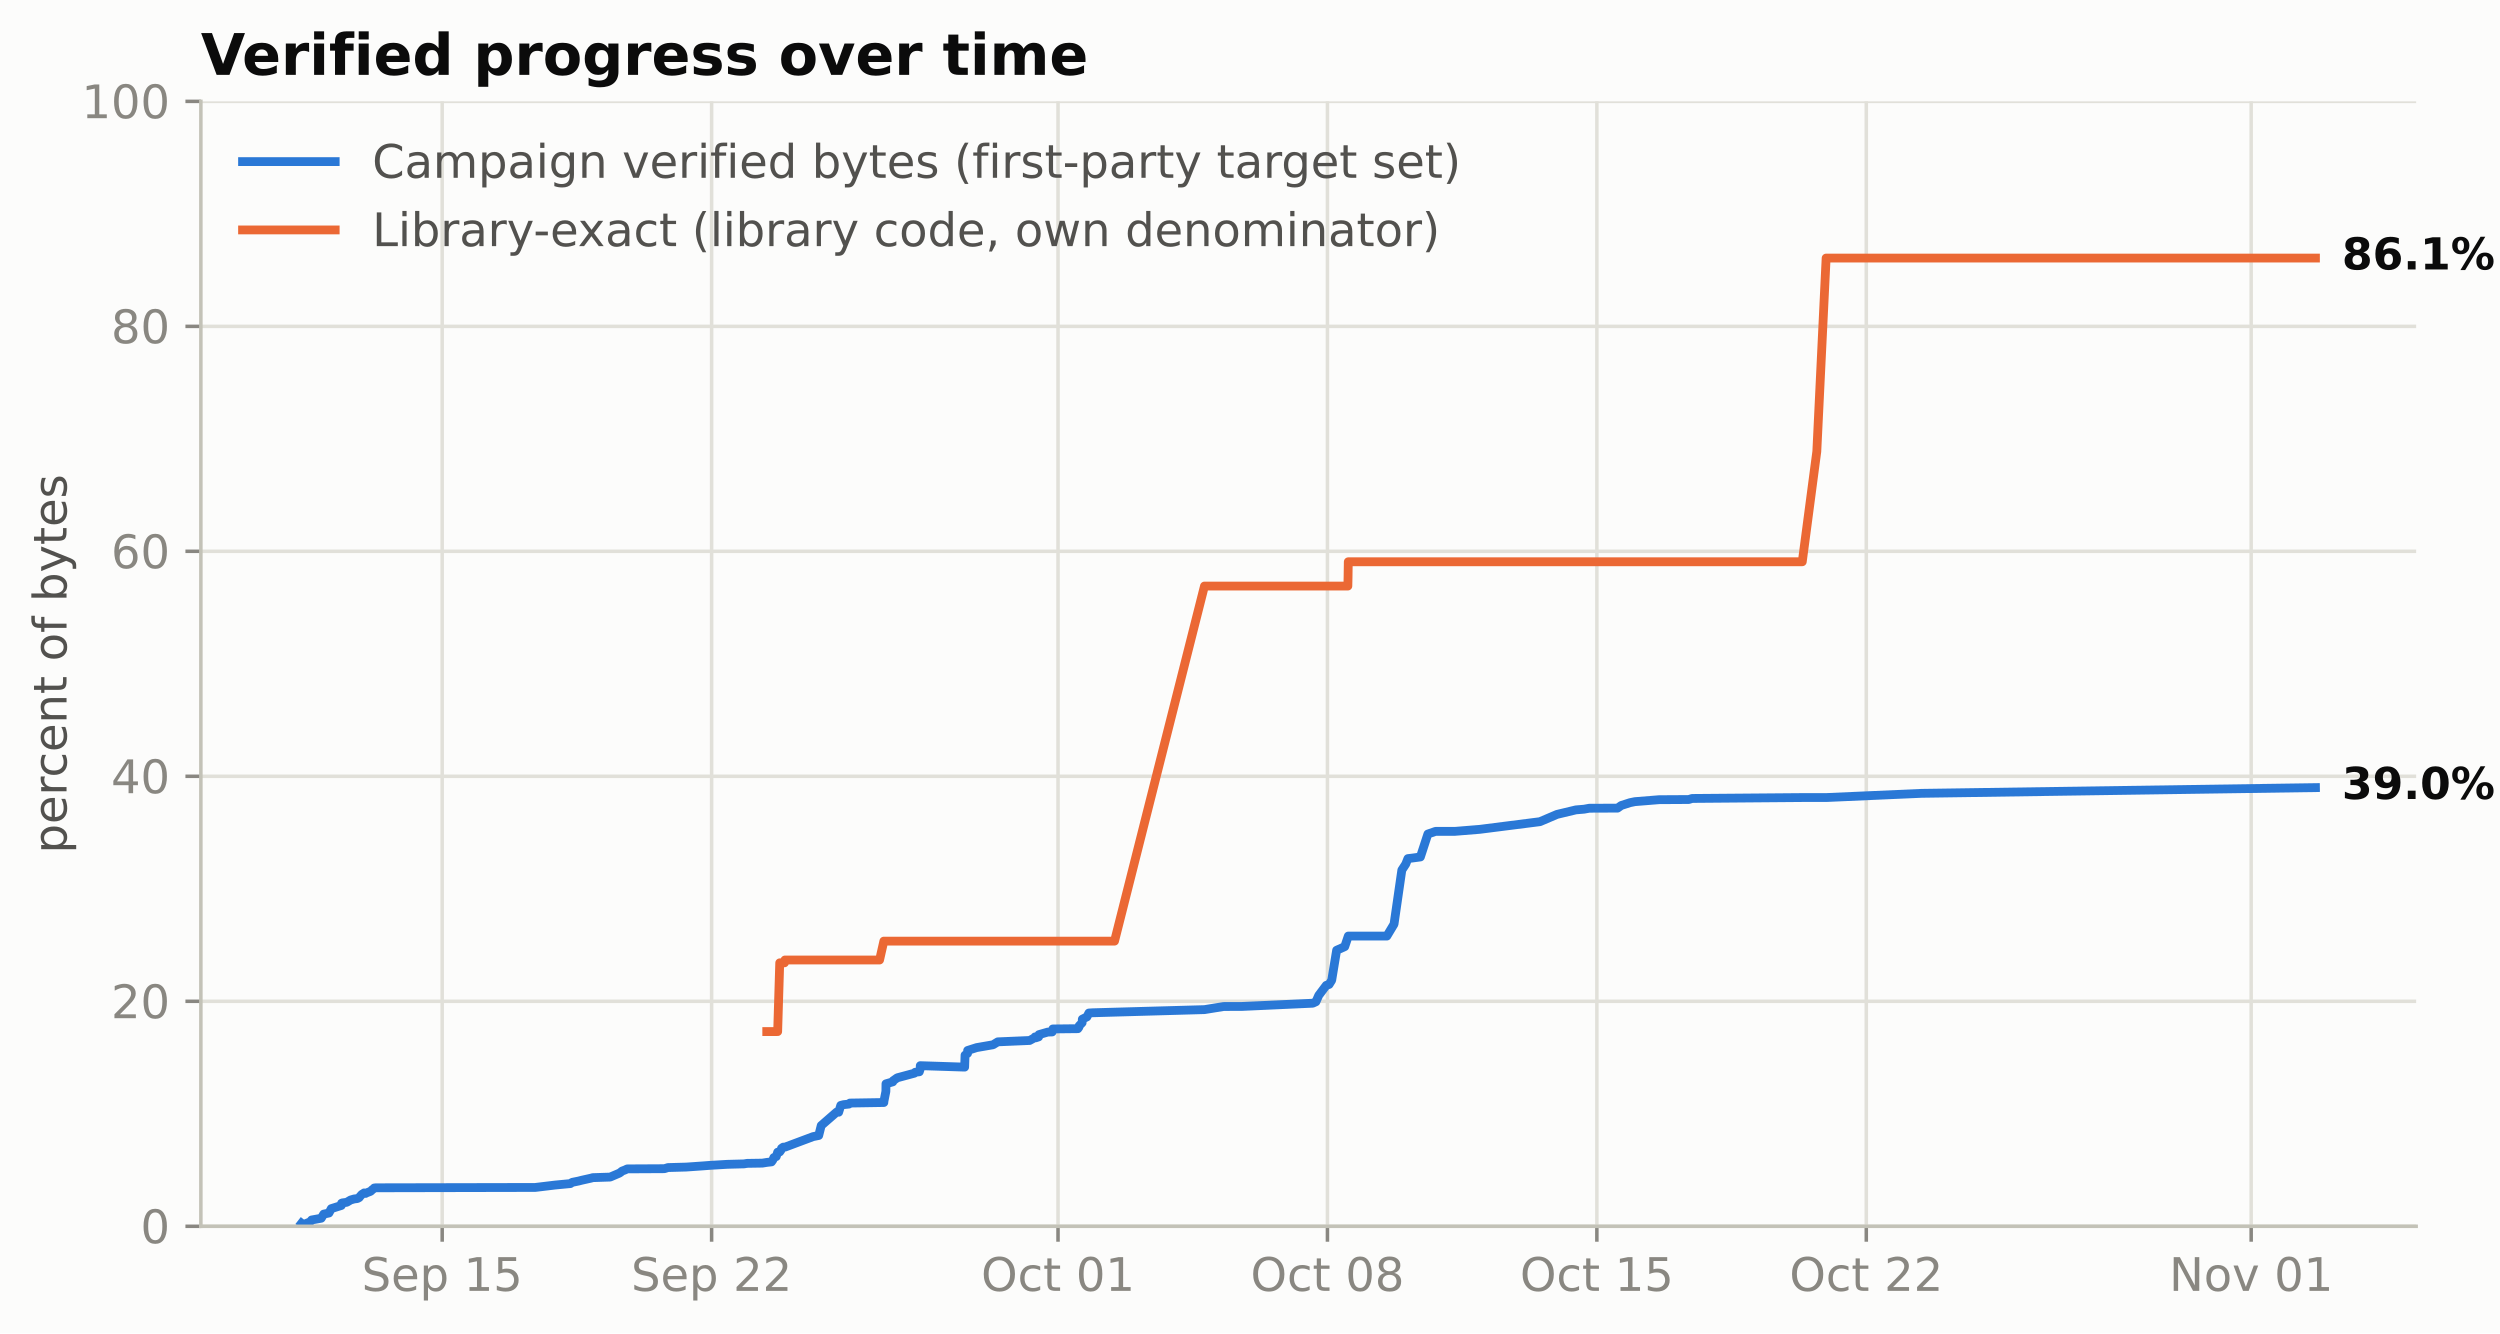
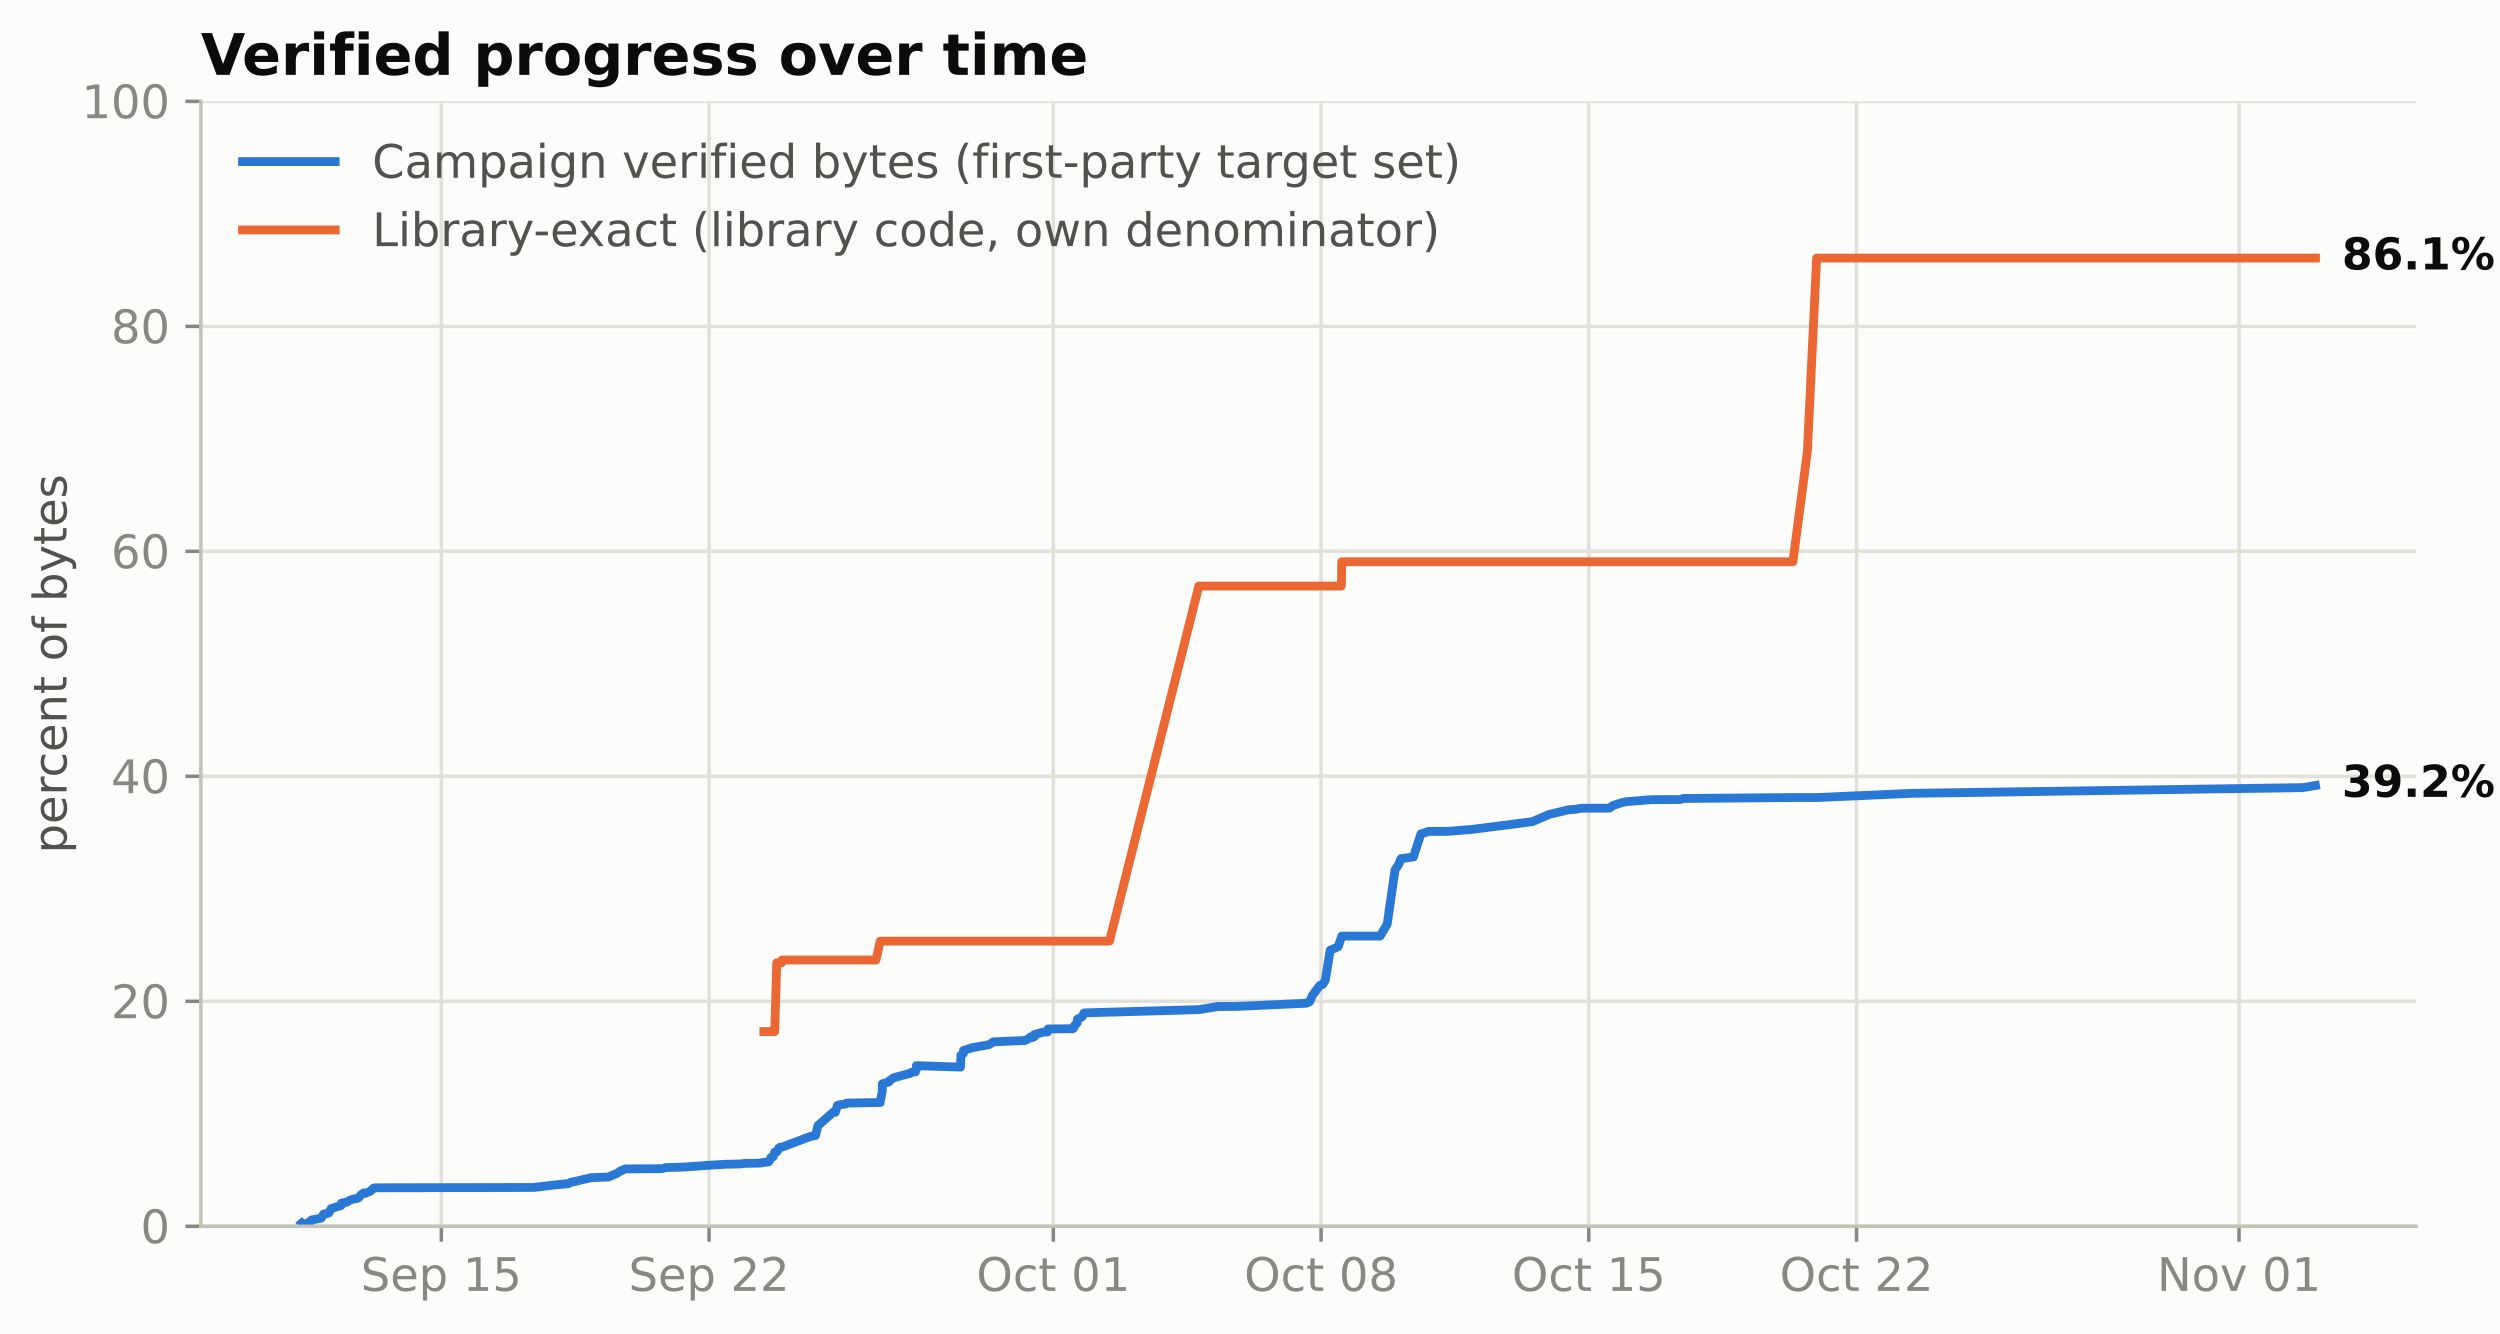
<svg xmlns="http://www.w3.org/2000/svg" xmlns:xlink="http://www.w3.org/1999/xlink" width="566.745pt" height="302.26pt" viewBox="0 0 566.745 302.26" version="1.1">
  <defs>
    <style type="text/css">*{stroke-linejoin: round; stroke-linecap: butt}</style>
  </defs>
  <g id="figure_1">
    <g id="patch_1">
      <path d="M 0 302.26  L 566.745 302.26  L 566.745 0  L 0 0  z " style="fill: #fcfcfb" />
    </g>
    <g id="axes_1">
      <g id="patch_2">
        <path d="M 45.536 278  L 547.736 278  L 547.736 22.976  L 45.536 22.976  z " style="fill: #fcfcfb" />
      </g>
      <g id="matplotlib.axis_1">
        <g id="xtick_1">
          <g id="line2d_1">
-             <path d="M 100.244 278  L 100.244 22.976  " clip-path="url(#pf7d3f120eb)" style="fill: none; stroke: #e1e0d9; stroke-width: 0.8; stroke-linecap: square" />
+             <path d="M 100.046 278  L 100.046 22.976  " clip-path="url(#pf7d3f120eb)" style="fill: none; stroke: #e1e0d9; stroke-width: 0.8; stroke-linecap: square" />
          </g>
          <g id="line2d_2">
            <defs>
              <path id="mc9588ca993" d="M 0 0  L 0 3.5  " style="stroke: #898781; stroke-width: 0.8" />
            </defs>
            <g>
-               <use xlink:href="#mc9588ca993" x="100.244" y="278" style="fill: #898781; stroke: #898781; stroke-width: 0.8" />
+               <use xlink:href="#mc9588ca993" x="100.046" y="278" style="fill: #898781; stroke: #898781; stroke-width: 0.8" />
            </g>
          </g>
          <g id="text_1">
-             <text style="font-size: 10.5px; font-family: 'Segoe UI', 'DejaVu Sans', 'Bitstream Vera Sans', 'Computer Modern Sans Serif', 'Lucida Grande', 'Verdana', 'Geneva', 'Lucid', 'Arial', 'Helvetica', 'Avant Garde', sans-serif; text-anchor: middle; fill: #898781" x="100.244" y="292.645" transform="rotate(-0 100.2441 292.6447)">Sep 15</text>
+             <text style="font-size: 10.5px; font-family: 'Segoe UI', 'DejaVu Sans', 'Bitstream Vera Sans', 'Computer Modern Sans Serif', 'Lucida Grande', 'Verdana', 'Geneva', 'Lucid', 'Arial', 'Helvetica', 'Avant Garde', sans-serif; text-anchor: middle; fill: #898781" x="100.046" y="292.645" transform="rotate(-0 100.0456 292.6447)">Sep 15</text>
          </g>
        </g>
        <g id="xtick_2">
          <g id="line2d_3">
-             <path d="M 161.322 278  L 161.322 22.976  " clip-path="url(#pf7d3f120eb)" style="fill: none; stroke: #e1e0d9; stroke-width: 0.8; stroke-linecap: square" />
+             <path d="M 160.743 278  L 160.743 22.976  " clip-path="url(#pf7d3f120eb)" style="fill: none; stroke: #e1e0d9; stroke-width: 0.8; stroke-linecap: square" />
          </g>
          <g id="line2d_4">
            <g>
-               <use xlink:href="#mc9588ca993" x="161.322" y="278" style="fill: #898781; stroke: #898781; stroke-width: 0.8" />
+               <use xlink:href="#mc9588ca993" x="160.743" y="278" style="fill: #898781; stroke: #898781; stroke-width: 0.8" />
            </g>
          </g>
          <g id="text_2">
-             <text style="font-size: 10.5px; font-family: 'Segoe UI', 'DejaVu Sans', 'Bitstream Vera Sans', 'Computer Modern Sans Serif', 'Lucida Grande', 'Verdana', 'Geneva', 'Lucid', 'Arial', 'Helvetica', 'Avant Garde', sans-serif; text-anchor: middle; fill: #898781" x="161.322" y="292.645" transform="rotate(-0 161.322 292.6447)">Sep 22</text>
+             <text style="font-size: 10.5px; font-family: 'Segoe UI', 'DejaVu Sans', 'Bitstream Vera Sans', 'Computer Modern Sans Serif', 'Lucida Grande', 'Verdana', 'Geneva', 'Lucid', 'Arial', 'Helvetica', 'Avant Garde', sans-serif; text-anchor: middle; fill: #898781" x="160.743" y="292.645" transform="rotate(-0 160.7432 292.6447)">Sep 22</text>
          </g>
        </g>
        <g id="xtick_3">
          <g id="line2d_5">
-             <path d="M 239.851 278  L 239.851 22.976  " clip-path="url(#pf7d3f120eb)" style="fill: none; stroke: #e1e0d9; stroke-width: 0.8; stroke-linecap: square" />
+             <path d="M 238.783 278  L 238.783 22.976  " clip-path="url(#pf7d3f120eb)" style="fill: none; stroke: #e1e0d9; stroke-width: 0.8; stroke-linecap: square" />
          </g>
          <g id="line2d_6">
            <g>
-               <use xlink:href="#mc9588ca993" x="239.851" y="278" style="fill: #898781; stroke: #898781; stroke-width: 0.8" />
+               <use xlink:href="#mc9588ca993" x="238.783" y="278" style="fill: #898781; stroke: #898781; stroke-width: 0.8" />
            </g>
          </g>
          <g id="text_3">
-             <text style="font-size: 10.5px; font-family: 'Segoe UI', 'DejaVu Sans', 'Bitstream Vera Sans', 'Computer Modern Sans Serif', 'Lucida Grande', 'Verdana', 'Geneva', 'Lucid', 'Arial', 'Helvetica', 'Avant Garde', sans-serif; text-anchor: middle; fill: #898781" x="239.851" y="292.645" transform="rotate(-0 239.8507 292.6447)">Oct 01</text>
+             <text style="font-size: 10.5px; font-family: 'Segoe UI', 'DejaVu Sans', 'Bitstream Vera Sans', 'Computer Modern Sans Serif', 'Lucida Grande', 'Verdana', 'Geneva', 'Lucid', 'Arial', 'Helvetica', 'Avant Garde', sans-serif; text-anchor: middle; fill: #898781" x="238.783" y="292.645" transform="rotate(-0 238.7829 292.6447)">Oct 01</text>
          </g>
        </g>
        <g id="xtick_4">
          <g id="line2d_7">
-             <path d="M 300.929 278  L 300.929 22.976  " clip-path="url(#pf7d3f120eb)" style="fill: none; stroke: #e1e0d9; stroke-width: 0.8; stroke-linecap: square" />
+             <path d="M 299.48 278  L 299.48 22.976  " clip-path="url(#pf7d3f120eb)" style="fill: none; stroke: #e1e0d9; stroke-width: 0.8; stroke-linecap: square" />
          </g>
          <g id="line2d_8">
            <g>
-               <use xlink:href="#mc9588ca993" x="300.929" y="278" style="fill: #898781; stroke: #898781; stroke-width: 0.8" />
+               <use xlink:href="#mc9588ca993" x="299.48" y="278" style="fill: #898781; stroke: #898781; stroke-width: 0.8" />
            </g>
          </g>
          <g id="text_4">
-             <text style="font-size: 10.5px; font-family: 'Segoe UI', 'DejaVu Sans', 'Bitstream Vera Sans', 'Computer Modern Sans Serif', 'Lucida Grande', 'Verdana', 'Geneva', 'Lucid', 'Arial', 'Helvetica', 'Avant Garde', sans-serif; text-anchor: middle; fill: #898781" x="300.929" y="292.645" transform="rotate(-0 300.9286 292.6447)">Oct 08</text>
+             <text style="font-size: 10.5px; font-family: 'Segoe UI', 'DejaVu Sans', 'Bitstream Vera Sans', 'Computer Modern Sans Serif', 'Lucida Grande', 'Verdana', 'Geneva', 'Lucid', 'Arial', 'Helvetica', 'Avant Garde', sans-serif; text-anchor: middle; fill: #898781" x="299.48" y="292.645" transform="rotate(-0 299.4805 292.6447)">Oct 08</text>
          </g>
        </g>
        <g id="xtick_5">
          <g id="line2d_9">
-             <path d="M 362.006 278  L 362.006 22.976  " clip-path="url(#pf7d3f120eb)" style="fill: none; stroke: #e1e0d9; stroke-width: 0.8; stroke-linecap: square" />
+             <path d="M 360.178 278  L 360.178 22.976  " clip-path="url(#pf7d3f120eb)" style="fill: none; stroke: #e1e0d9; stroke-width: 0.8; stroke-linecap: square" />
          </g>
          <g id="line2d_10">
            <g>
-               <use xlink:href="#mc9588ca993" x="362.006" y="278" style="fill: #898781; stroke: #898781; stroke-width: 0.8" />
+               <use xlink:href="#mc9588ca993" x="360.178" y="278" style="fill: #898781; stroke: #898781; stroke-width: 0.8" />
            </g>
          </g>
          <g id="text_5">
-             <text style="font-size: 10.5px; font-family: 'Segoe UI', 'DejaVu Sans', 'Bitstream Vera Sans', 'Computer Modern Sans Serif', 'Lucida Grande', 'Verdana', 'Geneva', 'Lucid', 'Arial', 'Helvetica', 'Avant Garde', sans-serif; text-anchor: middle; fill: #898781" x="362.006" y="292.645" transform="rotate(-0 362.0064 292.6447)">Oct 15</text>
+             <text style="font-size: 10.5px; font-family: 'Segoe UI', 'DejaVu Sans', 'Bitstream Vera Sans', 'Computer Modern Sans Serif', 'Lucida Grande', 'Verdana', 'Geneva', 'Lucid', 'Arial', 'Helvetica', 'Avant Garde', sans-serif; text-anchor: middle; fill: #898781" x="360.178" y="292.645" transform="rotate(-0 360.1781 292.6447)">Oct 15</text>
          </g>
        </g>
        <g id="xtick_6">
          <g id="line2d_11">
-             <path d="M 423.084 278  L 423.084 22.976  " clip-path="url(#pf7d3f120eb)" style="fill: none; stroke: #e1e0d9; stroke-width: 0.8; stroke-linecap: square" />
+             <path d="M 420.876 278  L 420.876 22.976  " clip-path="url(#pf7d3f120eb)" style="fill: none; stroke: #e1e0d9; stroke-width: 0.8; stroke-linecap: square" />
          </g>
          <g id="line2d_12">
            <g>
-               <use xlink:href="#mc9588ca993" x="423.084" y="278" style="fill: #898781; stroke: #898781; stroke-width: 0.8" />
+               <use xlink:href="#mc9588ca993" x="420.876" y="278" style="fill: #898781; stroke: #898781; stroke-width: 0.8" />
            </g>
          </g>
          <g id="text_6">
-             <text style="font-size: 10.5px; font-family: 'Segoe UI', 'DejaVu Sans', 'Bitstream Vera Sans', 'Computer Modern Sans Serif', 'Lucida Grande', 'Verdana', 'Geneva', 'Lucid', 'Arial', 'Helvetica', 'Avant Garde', sans-serif; text-anchor: middle; fill: #898781" x="423.084" y="292.645" transform="rotate(-0 423.0843 292.6447)">Oct 22</text>
+             <text style="font-size: 10.5px; font-family: 'Segoe UI', 'DejaVu Sans', 'Bitstream Vera Sans', 'Computer Modern Sans Serif', 'Lucida Grande', 'Verdana', 'Geneva', 'Lucid', 'Arial', 'Helvetica', 'Avant Garde', sans-serif; text-anchor: middle; fill: #898781" x="420.876" y="292.645" transform="rotate(-0 420.8756 292.6447)">Oct 22</text>
          </g>
        </g>
        <g id="xtick_7">
          <g id="line2d_13">
-             <path d="M 510.338 278  L 510.338 22.976  " clip-path="url(#pf7d3f120eb)" style="fill: none; stroke: #e1e0d9; stroke-width: 0.8; stroke-linecap: square" />
+             <path d="M 507.586 278  L 507.586 22.976  " clip-path="url(#pf7d3f120eb)" style="fill: none; stroke: #e1e0d9; stroke-width: 0.8; stroke-linecap: square" />
          </g>
          <g id="line2d_14">
            <g>
-               <use xlink:href="#mc9588ca993" x="510.338" y="278" style="fill: #898781; stroke: #898781; stroke-width: 0.8" />
+               <use xlink:href="#mc9588ca993" x="507.586" y="278" style="fill: #898781; stroke: #898781; stroke-width: 0.8" />
            </g>
          </g>
          <g id="text_7">
-             <text style="font-size: 10.5px; font-family: 'Segoe UI', 'DejaVu Sans', 'Bitstream Vera Sans', 'Computer Modern Sans Serif', 'Lucida Grande', 'Verdana', 'Geneva', 'Lucid', 'Arial', 'Helvetica', 'Avant Garde', sans-serif; text-anchor: middle; fill: #898781" x="510.338" y="292.645" transform="rotate(-0 510.3384 292.6447)">Nov 01</text>
+             <text style="font-size: 10.5px; font-family: 'Segoe UI', 'DejaVu Sans', 'Bitstream Vera Sans', 'Computer Modern Sans Serif', 'Lucida Grande', 'Verdana', 'Geneva', 'Lucid', 'Arial', 'Helvetica', 'Avant Garde', sans-serif; text-anchor: middle; fill: #898781" x="507.586" y="292.645" transform="rotate(-0 507.5864 292.6447)">Nov 01</text>
          </g>
        </g>
      </g>
      <g id="matplotlib.axis_2">
        <g id="ytick_1">
          <g id="line2d_15">
            <path d="M 45.536 278  L 547.736 278  " clip-path="url(#pf7d3f120eb)" style="fill: none; stroke: #e1e0d9; stroke-width: 0.8; stroke-linecap: square" />
          </g>
          <g id="line2d_16">
            <defs>
              <path id="mee49852863" d="M 0 0  L -3.5 0  " style="stroke: #898781; stroke-width: 0.8" />
            </defs>
            <g>
              <use xlink:href="#mee49852863" x="45.536" y="278" style="fill: #898781; stroke: #898781; stroke-width: 0.8" />
            </g>
          </g>
          <g id="text_8">
            <text style="font-size: 10.5px; font-family: 'Segoe UI', 'DejaVu Sans', 'Bitstream Vera Sans', 'Computer Modern Sans Serif', 'Lucida Grande', 'Verdana', 'Geneva', 'Lucid', 'Arial', 'Helvetica', 'Avant Garde', sans-serif; text-anchor: end; fill: #898781" x="38.536" y="281.823" transform="rotate(-0 38.53609 281.8225)">0</text>
          </g>
        </g>
        <g id="ytick_2">
          <g id="line2d_17">
            <path d="M 45.536 226.996  L 547.736 226.996  " clip-path="url(#pf7d3f120eb)" style="fill: none; stroke: #e1e0d9; stroke-width: 0.8; stroke-linecap: square" />
          </g>
          <g id="line2d_18">
            <g>
              <use xlink:href="#mee49852863" x="45.536" y="226.996" style="fill: #898781; stroke: #898781; stroke-width: 0.8" />
            </g>
          </g>
          <g id="text_9">
            <text style="font-size: 10.5px; font-family: 'Segoe UI', 'DejaVu Sans', 'Bitstream Vera Sans', 'Computer Modern Sans Serif', 'Lucida Grande', 'Verdana', 'Geneva', 'Lucid', 'Arial', 'Helvetica', 'Avant Garde', sans-serif; text-anchor: end; fill: #898781" x="38.536" y="230.818" transform="rotate(-0 38.53609 230.8177)">20</text>
          </g>
        </g>
        <g id="ytick_3">
          <g id="line2d_19">
            <path d="M 45.536 175.991  L 547.736 175.991  " clip-path="url(#pf7d3f120eb)" style="fill: none; stroke: #e1e0d9; stroke-width: 0.8; stroke-linecap: square" />
          </g>
          <g id="line2d_20">
            <g>
              <use xlink:href="#mee49852863" x="45.536" y="175.991" style="fill: #898781; stroke: #898781; stroke-width: 0.8" />
            </g>
          </g>
          <g id="text_10">
            <text style="font-size: 10.5px; font-family: 'Segoe UI', 'DejaVu Sans', 'Bitstream Vera Sans', 'Computer Modern Sans Serif', 'Lucida Grande', 'Verdana', 'Geneva', 'Lucid', 'Arial', 'Helvetica', 'Avant Garde', sans-serif; text-anchor: end; fill: #898781" x="38.536" y="179.813" transform="rotate(-0 38.53609 179.813)">40</text>
          </g>
        </g>
        <g id="ytick_4">
          <g id="line2d_21">
            <path d="M 45.536 124.986  L 547.736 124.986  " clip-path="url(#pf7d3f120eb)" style="fill: none; stroke: #e1e0d9; stroke-width: 0.8; stroke-linecap: square" />
          </g>
          <g id="line2d_22">
            <g>
              <use xlink:href="#mee49852863" x="45.536" y="124.986" style="fill: #898781; stroke: #898781; stroke-width: 0.8" />
            </g>
          </g>
          <g id="text_11">
            <text style="font-size: 10.5px; font-family: 'Segoe UI', 'DejaVu Sans', 'Bitstream Vera Sans', 'Computer Modern Sans Serif', 'Lucida Grande', 'Verdana', 'Geneva', 'Lucid', 'Arial', 'Helvetica', 'Avant Garde', sans-serif; text-anchor: end; fill: #898781" x="38.536" y="128.808" transform="rotate(-0 38.53609 128.8082)">60</text>
          </g>
        </g>
        <g id="ytick_5">
          <g id="line2d_23">
            <path d="M 45.536 73.981  L 547.736 73.981  " clip-path="url(#pf7d3f120eb)" style="fill: none; stroke: #e1e0d9; stroke-width: 0.8; stroke-linecap: square" />
          </g>
          <g id="line2d_24">
            <g>
              <use xlink:href="#mee49852863" x="45.536" y="73.981" style="fill: #898781; stroke: #898781; stroke-width: 0.8" />
            </g>
          </g>
          <g id="text_12">
            <text style="font-size: 10.5px; font-family: 'Segoe UI', 'DejaVu Sans', 'Bitstream Vera Sans', 'Computer Modern Sans Serif', 'Lucida Grande', 'Verdana', 'Geneva', 'Lucid', 'Arial', 'Helvetica', 'Avant Garde', sans-serif; text-anchor: end; fill: #898781" x="38.536" y="77.803" transform="rotate(-0 38.53609 77.80335)">80</text>
          </g>
        </g>
        <g id="ytick_6">
          <g id="line2d_25">
            <path d="M 45.536 22.976  L 547.736 22.976  " clip-path="url(#pf7d3f120eb)" style="fill: none; stroke: #e1e0d9; stroke-width: 0.8; stroke-linecap: square" />
          </g>
          <g id="line2d_26">
            <g>
              <use xlink:href="#mee49852863" x="45.536" y="22.976" style="fill: #898781; stroke: #898781; stroke-width: 0.8" />
            </g>
          </g>
          <g id="text_13">
            <text style="font-size: 10.5px; font-family: 'Segoe UI', 'DejaVu Sans', 'Bitstream Vera Sans', 'Computer Modern Sans Serif', 'Lucida Grande', 'Verdana', 'Geneva', 'Lucid', 'Arial', 'Helvetica', 'Avant Garde', sans-serif; text-anchor: end; fill: #898781" x="38.536" y="26.799" transform="rotate(-0 38.53609 26.79855)">100</text>
          </g>
        </g>
        <g id="text_14">
          <text style="font-size: 10.5px; font-family: 'Segoe UI', 'DejaVu Sans', 'Bitstream Vera Sans', 'Computer Modern Sans Serif', 'Lucida Grande', 'Verdana', 'Geneva', 'Lucid', 'Arial', 'Helvetica', 'Avant Garde', sans-serif; text-anchor: middle; fill: #52514e" x="15.085" y="150.488" transform="rotate(-90 15.08484 150.4884)">percent of bytes</text>
        </g>
      </g>
      <g id="line2d_27">
-         <path d="M 68.363 277.312  L 68.753 277.615  L 70.308 276.993  L 70.649 276.565  L 72.823 276.172  L 73.383 275.236  L 74.571 274.989  L 75.1 273.997  L 77.375 273.28  L 77.432 272.775  L 77.559 272.701  L 78.603 272.561  L 79.481 272.038  L 80.27 271.806  L 81.018 271.706  L 81.425 271.487  L 81.64 271.199  L 82.062 270.73  L 82.488 270.526  L 82.54 270.436  L 82.871 270.551  L 83.141 270.403  L 84.004 270.074  L 84.384 269.704  L 84.771 269.429  L 84.838 269.319  L 85.217 269.271  L 121.339 269.192  L 125.836 268.649  L 129.307 268.317  L 129.7 268.037  L 131.167 267.741  L 131.923 267.547  L 133.971 267.09  L 134.376 266.971  L 138.318 266.841  L 140.392 265.956  L 140.699 265.752  L 141.006 265.486  L 141.722 265.216  L 142.138 265.009  L 142.266 264.984  L 150.619 264.938  L 151.431 264.686  L 155.546 264.573  L 159.365 264.306  L 160.837 264.193  L 164.862 263.951  L 168.672 263.849  L 169.363 263.734  L 172.833 263.678  L 173.822 263.518  L 174.897 263.395  L 175.198 262.967  L 175.431 262.416  L 175.972 262.197  L 176.294 261.199  L 176.763 261.133  L 177.078 260.682  L 177.164 260.337  L 177.555 260.057  L 177.947 260.057  L 184.333 257.667  L 185.602 257.412  L 186.17 255.153  L 189.678 252.098  L 190.122 252.144  L 190.598 250.59  L 191.246 250.422  L 192.453 250.295  L 192.67 250.063  L 200.366 249.935  L 200.378 249.693  L 200.827 247.418  L 200.85 245.699  L 202.392 245.25  L 202.47 245  L 203.405 244.337  L 207.299 243.287  L 207.477 243.077  L 208.406 242.973  L 208.6 242.371  L 208.626 241.586  L 218.68 241.912  L 218.774 239.206  L 219.344 238.796  L 219.366 238.14  L 221.405 237.487  L 225.119 236.845  L 226.201 236.184  L 233.411 235.876  L 234.617 235.218  L 234.641 235.062  L 234.808 235.274  L 235.453 235.062  L 235.526 234.547  L 237.531 233.971  L 238.524 233.94  L 238.641 233.318  L 238.674 233.262  L 244.352 233.2  L 244.587 232.869  L 244.638 232.55  L 245.314 231.854  L 245.364 231.043  L 246.405 230.528  L 246.85 229.65  L 247.702 229.594  L 273.05 228.878  L 277.398 228.174  L 281.566 228.159  L 297.597 227.427  L 298.316 227.098  L 298.961 225.641  L 300.662 223.379  L 301.302 223.173  L 301.893 222.224  L 303.013 215.42  L 304.848 214.601  L 305.653 212.204  L 314.399 212.204  L 316.022 209.498  L 317.792 197.245  L 318.681 195.88  L 319.167 194.646  L 322 194.271  L 323.697 189.071  L 325.437 188.469  L 329.818 188.469  L 335.484 188.008  L 349.105 186.273  L 352.968 184.623  L 357.255 183.598  L 359.113 183.44  L 360.284 183.226  L 366.7 183.198  L 367.538 182.601  L 369.509 181.966  L 370.625 181.734  L 376.106 181.288  L 382.834 181.249  L 383.608 181.01  L 408.569 180.803  L 413.98 180.803  L 435.597 179.849  L 524.909 178.549  L 524.909 178.549  " clip-path="url(#pf7d3f120eb)" style="fill: none; stroke: #2a78d6; stroke-width: 2; stroke-linecap: square" />
+         <path d="M 68.363 277.312  L 68.671 277.682  L 68.75 277.615  L 70.296 276.993  L 70.635 276.565  L 72.795 276.172  L 73.351 275.236  L 74.533 274.989  L 75.058 273.997  L 77.319 273.28  L 77.376 272.775  L 77.502 272.701  L 78.54 272.561  L 79.411 272.038  L 80.196 271.806  L 80.939 271.706  L 81.344 271.487  L 81.557 271.199  L 81.977 270.73  L 82.4 270.526  L 82.451 270.436  L 82.781 270.551  L 83.049 270.403  L 83.906 270.074  L 84.284 269.704  L 84.668 269.429  L 84.736 269.319  L 85.112 269.271  L 121.009 269.192  L 125.478 268.649  L 128.928 268.317  L 129.318 268.037  L 130.776 267.741  L 131.527 267.547  L 133.562 267.09  L 133.965 266.971  L 137.882 266.841  L 139.944 265.956  L 140.249 265.752  L 140.553 265.486  L 141.266 265.216  L 141.679 265.009  L 141.806 264.984  L 150.107 264.938  L 150.913 264.686  L 155.003 264.573  L 158.798 264.306  L 160.262 264.193  L 164.261 263.951  L 168.048 263.849  L 168.734 263.734  L 172.183 263.678  L 173.166 263.518  L 174.233 263.395  L 174.532 262.967  L 174.764 262.416  L 175.302 262.197  L 175.622 261.199  L 176.088 261.133  L 176.401 260.682  L 176.487 260.337  L 176.875 260.057  L 177.264 260.057  L 183.611 257.667  L 184.872 257.412  L 185.437 255.153  L 188.922 252.098  L 189.364 252.144  L 189.836 250.59  L 190.481 250.422  L 191.68 250.295  L 191.896 250.063  L 199.544 249.935  L 199.556 249.693  L 200.002 247.418  L 200.025 245.699  L 201.558 245.25  L 201.635 245  L 202.564 244.337  L 206.434 243.287  L 206.611 243.077  L 207.534 242.973  L 207.726 242.371  L 207.753 241.586  L 217.744 241.912  L 217.838 239.206  L 218.404 238.796  L 218.426 238.14  L 220.452 237.487  L 224.143 236.845  L 225.218 236.184  L 232.384 235.876  L 233.581 235.218  L 233.606 235.062  L 233.772 235.274  L 234.413 235.062  L 234.485 234.547  L 236.478 233.971  L 237.464 233.94  L 237.581 233.318  L 237.614 233.262  L 243.256 233.2  L 243.49 232.869  L 243.54 232.55  L 244.212 231.854  L 244.262 231.043  L 245.297 230.528  L 245.738 229.65  L 246.585 229.594  L 271.776 228.878  L 276.096 228.174  L 280.239 228.159  L 296.17 227.427  L 296.885 227.098  L 297.525 225.641  L 299.216 223.379  L 299.852 223.173  L 300.439 222.224  L 301.552 215.42  L 303.376 214.601  L 304.176 212.204  L 312.867 212.204  L 314.479 209.498  L 316.239 197.245  L 317.123 195.88  L 317.605 194.646  L 320.421 194.271  L 322.107 189.071  L 323.836 188.469  L 328.19 188.469  L 333.821 188.008  L 347.357 186.273  L 351.196 184.623  L 355.456 183.598  L 357.302 183.44  L 358.466 183.226  L 364.843 183.198  L 365.675 182.601  L 367.634 181.966  L 368.743 181.734  L 374.19 181.288  L 380.876 181.249  L 381.645 181.01  L 406.45 180.803  L 411.828 180.803  L 433.311 179.849  L 522.066 178.549  L 524.909 178.064  L 524.909 178.064  " clip-path="url(#pf7d3f120eb)" style="fill: none; stroke: #2a78d6; stroke-width: 2; stroke-linecap: square" />
      </g>
      <g id="line2d_28">
-         <path d="M 173.822 233.856  L 174.897 233.856  L 175.198 233.856  L 175.431 233.856  L 175.972 233.856  L 176.294 233.856  L 176.763 218.271  L 177.078 218.271  L 177.164 218.271  L 177.555 218.271  L 177.842 218.271  L 177.947 217.629  L 183.768 217.629  L 184.014 217.629  L 184.333 217.629  L 185.602 217.629  L 186.17 217.629  L 189.678 217.629  L 190.122 217.629  L 190.598 217.629  L 191.246 217.629  L 192.453 217.629  L 192.67 217.629  L 199.398 217.629  L 200.366 213.349  L 200.378 213.349  L 200.827 213.349  L 200.85 213.349  L 202.392 213.349  L 202.47 213.349  L 202.815 213.349  L 203.405 213.349  L 207.299 213.349  L 207.477 213.349  L 208.406 213.349  L 208.6 213.349  L 208.626 213.349  L 218.68 213.349  L 218.727 213.349  L 218.735 213.349  L 218.774 213.349  L 219.344 213.349  L 219.356 213.349  L 219.366 213.349  L 221.405 213.349  L 225.111 213.349  L 225.119 213.349  L 225.998 213.349  L 226.201 213.349  L 233.411 213.349  L 234.617 213.349  L 234.641 213.349  L 234.808 213.349  L 235.453 213.349  L 235.526 213.349  L 236.547 213.349  L 237.036 213.349  L 237.461 213.349  L 237.531 213.349  L 238.507 213.349  L 238.524 213.349  L 238.533 213.349  L 238.641 213.349  L 238.674 213.349  L 244.352 213.349  L 244.587 213.349  L 244.597 213.349  L 244.638 213.349  L 245.314 213.349  L 245.346 213.349  L 245.364 213.349  L 246.405 213.349  L 246.85 213.349  L 247.702 213.349  L 252.662 213.349  L 273.05 132.856  L 277.398 132.856  L 281.566 132.856  L 297.597 132.856  L 298.316 132.856  L 298.961 132.856  L 300.662 132.856  L 301.302 132.856  L 301.893 132.856  L 302.458 132.856  L 303.013 132.856  L 304.793 132.856  L 304.811 132.856  L 304.825 132.856  L 304.848 132.856  L 305.556 132.856  L 305.601 130.79  L 305.653 127.35  L 314.399 127.35  L 316.022 127.35  L 317.792 127.35  L 318.681 127.35  L 319.167 127.35  L 322 127.35  L 323.697 127.35  L 325.437 127.35  L 329.818 127.35  L 335.484 127.35  L 349.105 127.35  L 352.968 127.35  L 357.255 127.35  L 359.113 127.35  L 360.284 127.35  L 361.223 127.35  L 365.615 127.35  L 366.7 127.35  L 367.538 127.35  L 369.509 127.35  L 370.625 127.35  L 376.106 127.35  L 382.834 127.35  L 383.608 127.35  L 401.027 127.35  L 408.569 127.35  L 411.868 102.35  L 413.98 58.504  L 435.597 58.504  L 524.909 58.504  " clip-path="url(#pf7d3f120eb)" style="fill: none; stroke: #eb6834; stroke-width: 2; stroke-linecap: square" />
+         <path d="M 173.166 233.856  L 174.233 233.856  L 174.532 233.856  L 174.764 233.856  L 175.302 233.856  L 175.622 233.856  L 176.088 218.271  L 176.401 218.271  L 176.487 218.271  L 176.875 218.271  L 177.16 218.271  L 177.264 217.629  L 183.049 217.629  L 183.294 217.629  L 183.611 217.629  L 184.872 217.629  L 185.437 217.629  L 188.922 217.629  L 189.364 217.629  L 189.836 217.629  L 190.481 217.629  L 191.68 217.629  L 191.896 217.629  L 198.582 217.629  L 199.544 213.349  L 199.556 213.349  L 200.002 213.349  L 200.025 213.349  L 201.558 213.349  L 201.635 213.349  L 201.978 213.349  L 202.564 213.349  L 206.434 213.349  L 206.611 213.349  L 207.534 213.349  L 207.726 213.349  L 207.753 213.349  L 217.744 213.349  L 217.791 213.349  L 217.799 213.349  L 217.838 213.349  L 218.404 213.349  L 218.416 213.349  L 218.426 213.349  L 220.452 213.349  L 224.135 213.349  L 224.143 213.349  L 225.016 213.349  L 225.218 213.349  L 232.384 213.349  L 233.581 213.349  L 233.606 213.349  L 233.772 213.349  L 234.413 213.349  L 234.485 213.349  L 235.499 213.349  L 235.986 213.349  L 236.408 213.349  L 236.478 213.349  L 237.447 213.349  L 237.464 213.349  L 237.474 213.349  L 237.581 213.349  L 237.614 213.349  L 243.256 213.349  L 243.49 213.349  L 243.5 213.349  L 243.54 213.349  L 244.212 213.349  L 244.244 213.349  L 244.262 213.349  L 245.297 213.349  L 245.738 213.349  L 246.585 213.349  L 251.514 213.349  L 271.776 132.856  L 276.096 132.856  L 280.239 132.856  L 296.17 132.856  L 296.885 132.856  L 297.525 132.856  L 299.216 132.856  L 299.852 132.856  L 300.439 132.856  L 301.001 132.856  L 301.552 132.856  L 303.321 132.856  L 303.339 132.856  L 303.352 132.856  L 303.376 132.856  L 304.079 132.856  L 304.124 130.79  L 304.176 127.35  L 312.867 127.35  L 314.479 127.35  L 316.239 127.35  L 317.123 127.35  L 317.605 127.35  L 320.421 127.35  L 322.107 127.35  L 323.836 127.35  L 328.19 127.35  L 333.821 127.35  L 347.357 127.35  L 351.196 127.35  L 355.456 127.35  L 357.302 127.35  L 358.466 127.35  L 359.399 127.35  L 363.764 127.35  L 364.843 127.35  L 365.675 127.35  L 367.634 127.35  L 368.743 127.35  L 374.19 127.35  L 380.876 127.35  L 381.645 127.35  L 398.956 127.35  L 406.45 127.35  L 409.729 102.35  L 411.828 58.504  L 433.311 58.504  L 522.066 58.504  L 524.909 58.504  " clip-path="url(#pf7d3f120eb)" style="fill: none; stroke: #eb6834; stroke-width: 2; stroke-linecap: square" />
      </g>
      <g id="patch_3">
        <path d="M 45.536 278  L 45.536 22.976  " style="fill: none; stroke: #c3c2b7; stroke-width: 0.8; stroke-linejoin: miter; stroke-linecap: square" />
      </g>
      <g id="patch_4">
        <path d="M 45.536 278  L 547.736 278  " style="fill: none; stroke: #c3c2b7; stroke-width: 0.8; stroke-linejoin: miter; stroke-linecap: square" />
      </g>
      <g id="text_15">
-         <text style="font-weight: 700; font-size: 10px; font-family: 'Segoe UI', 'DejaVu Sans', 'Bitstream Vera Sans', 'Computer Modern Sans Serif', 'Lucida Grande', 'Verdana', 'Geneva', 'Lucid', 'Arial', 'Helvetica', 'Avant Garde', sans-serif; text-anchor: start; fill: #0b0b0b" x="530.909" y="181.137" transform="rotate(-0 530.9088 181.1366)">39.0%</text>
+         <text style="font-weight: 700; font-size: 10px; font-family: 'Segoe UI', 'DejaVu Sans', 'Bitstream Vera Sans', 'Computer Modern Sans Serif', 'Lucida Grande', 'Verdana', 'Geneva', 'Lucid', 'Arial', 'Helvetica', 'Avant Garde', sans-serif; text-anchor: start; fill: #0b0b0b" x="530.909" y="180.652" transform="rotate(-0 530.9088 180.652)">39.2%</text>
      </g>
      <g id="text_16">
        <text style="font-weight: 700; font-size: 10px; font-family: 'Segoe UI', 'DejaVu Sans', 'Bitstream Vera Sans', 'Computer Modern Sans Serif', 'Lucida Grande', 'Verdana', 'Geneva', 'Lucid', 'Arial', 'Helvetica', 'Avant Garde', sans-serif; text-anchor: start; fill: #0b0b0b" x="530.909" y="61.092" transform="rotate(-0 530.9088 61.09169)">86.1%</text>
      </g>
      <g id="text_17">
        <text style="font-weight: 700; font-size: 13px; font-family: 'Segoe UI', 'DejaVu Sans', 'Bitstream Vera Sans', 'Computer Modern Sans Serif', 'Lucida Grande', 'Verdana', 'Geneva', 'Lucid', 'Arial', 'Helvetica', 'Avant Garde', sans-serif; text-anchor: start; fill: #0b0b0b" x="45.536" y="16.976" transform="rotate(-0 45.53609 16.97641)">Verified progress over time</text>
      </g>
      <g id="legend_1">
        <g id="line2d_29">
          <path d="M 54.986 36.636  L 65.486 36.636  L 75.986 36.636  " style="fill: none; stroke: #2a78d6; stroke-width: 2; stroke-linecap: square" />
        </g>
        <g id="text_18">
          <text style="font-size: 10.5px; font-family: 'Segoe UI', 'DejaVu Sans', 'Bitstream Vera Sans', 'Computer Modern Sans Serif', 'Lucida Grande', 'Verdana', 'Geneva', 'Lucid', 'Arial', 'Helvetica', 'Avant Garde', sans-serif; text-anchor: start; fill: #52514e" x="84.386" y="40.311" transform="rotate(-0 84.38609 40.31125)">Campaign verified bytes (first-party target set)</text>
        </g>
        <g id="line2d_30">
          <path d="M 54.986 52.13  L 65.486 52.13  L 75.986 52.13  " style="fill: none; stroke: #eb6834; stroke-width: 2; stroke-linecap: square" />
        </g>
        <g id="text_19">
          <text style="font-size: 10.5px; font-family: 'Segoe UI', 'DejaVu Sans', 'Bitstream Vera Sans', 'Computer Modern Sans Serif', 'Lucida Grande', 'Verdana', 'Geneva', 'Lucid', 'Arial', 'Helvetica', 'Avant Garde', sans-serif; text-anchor: start; fill: #52514e" x="84.386" y="55.805" transform="rotate(-0 84.38609 55.80531)">Library-exact (library code, own denominator)</text>
        </g>
      </g>
    </g>
  </g>
  <defs>
    <clipPath id="pf7d3f120eb">
      <rect x="45.536" y="22.976" width="502.2" height="255.024" />
    </clipPath>
  </defs>
</svg>
